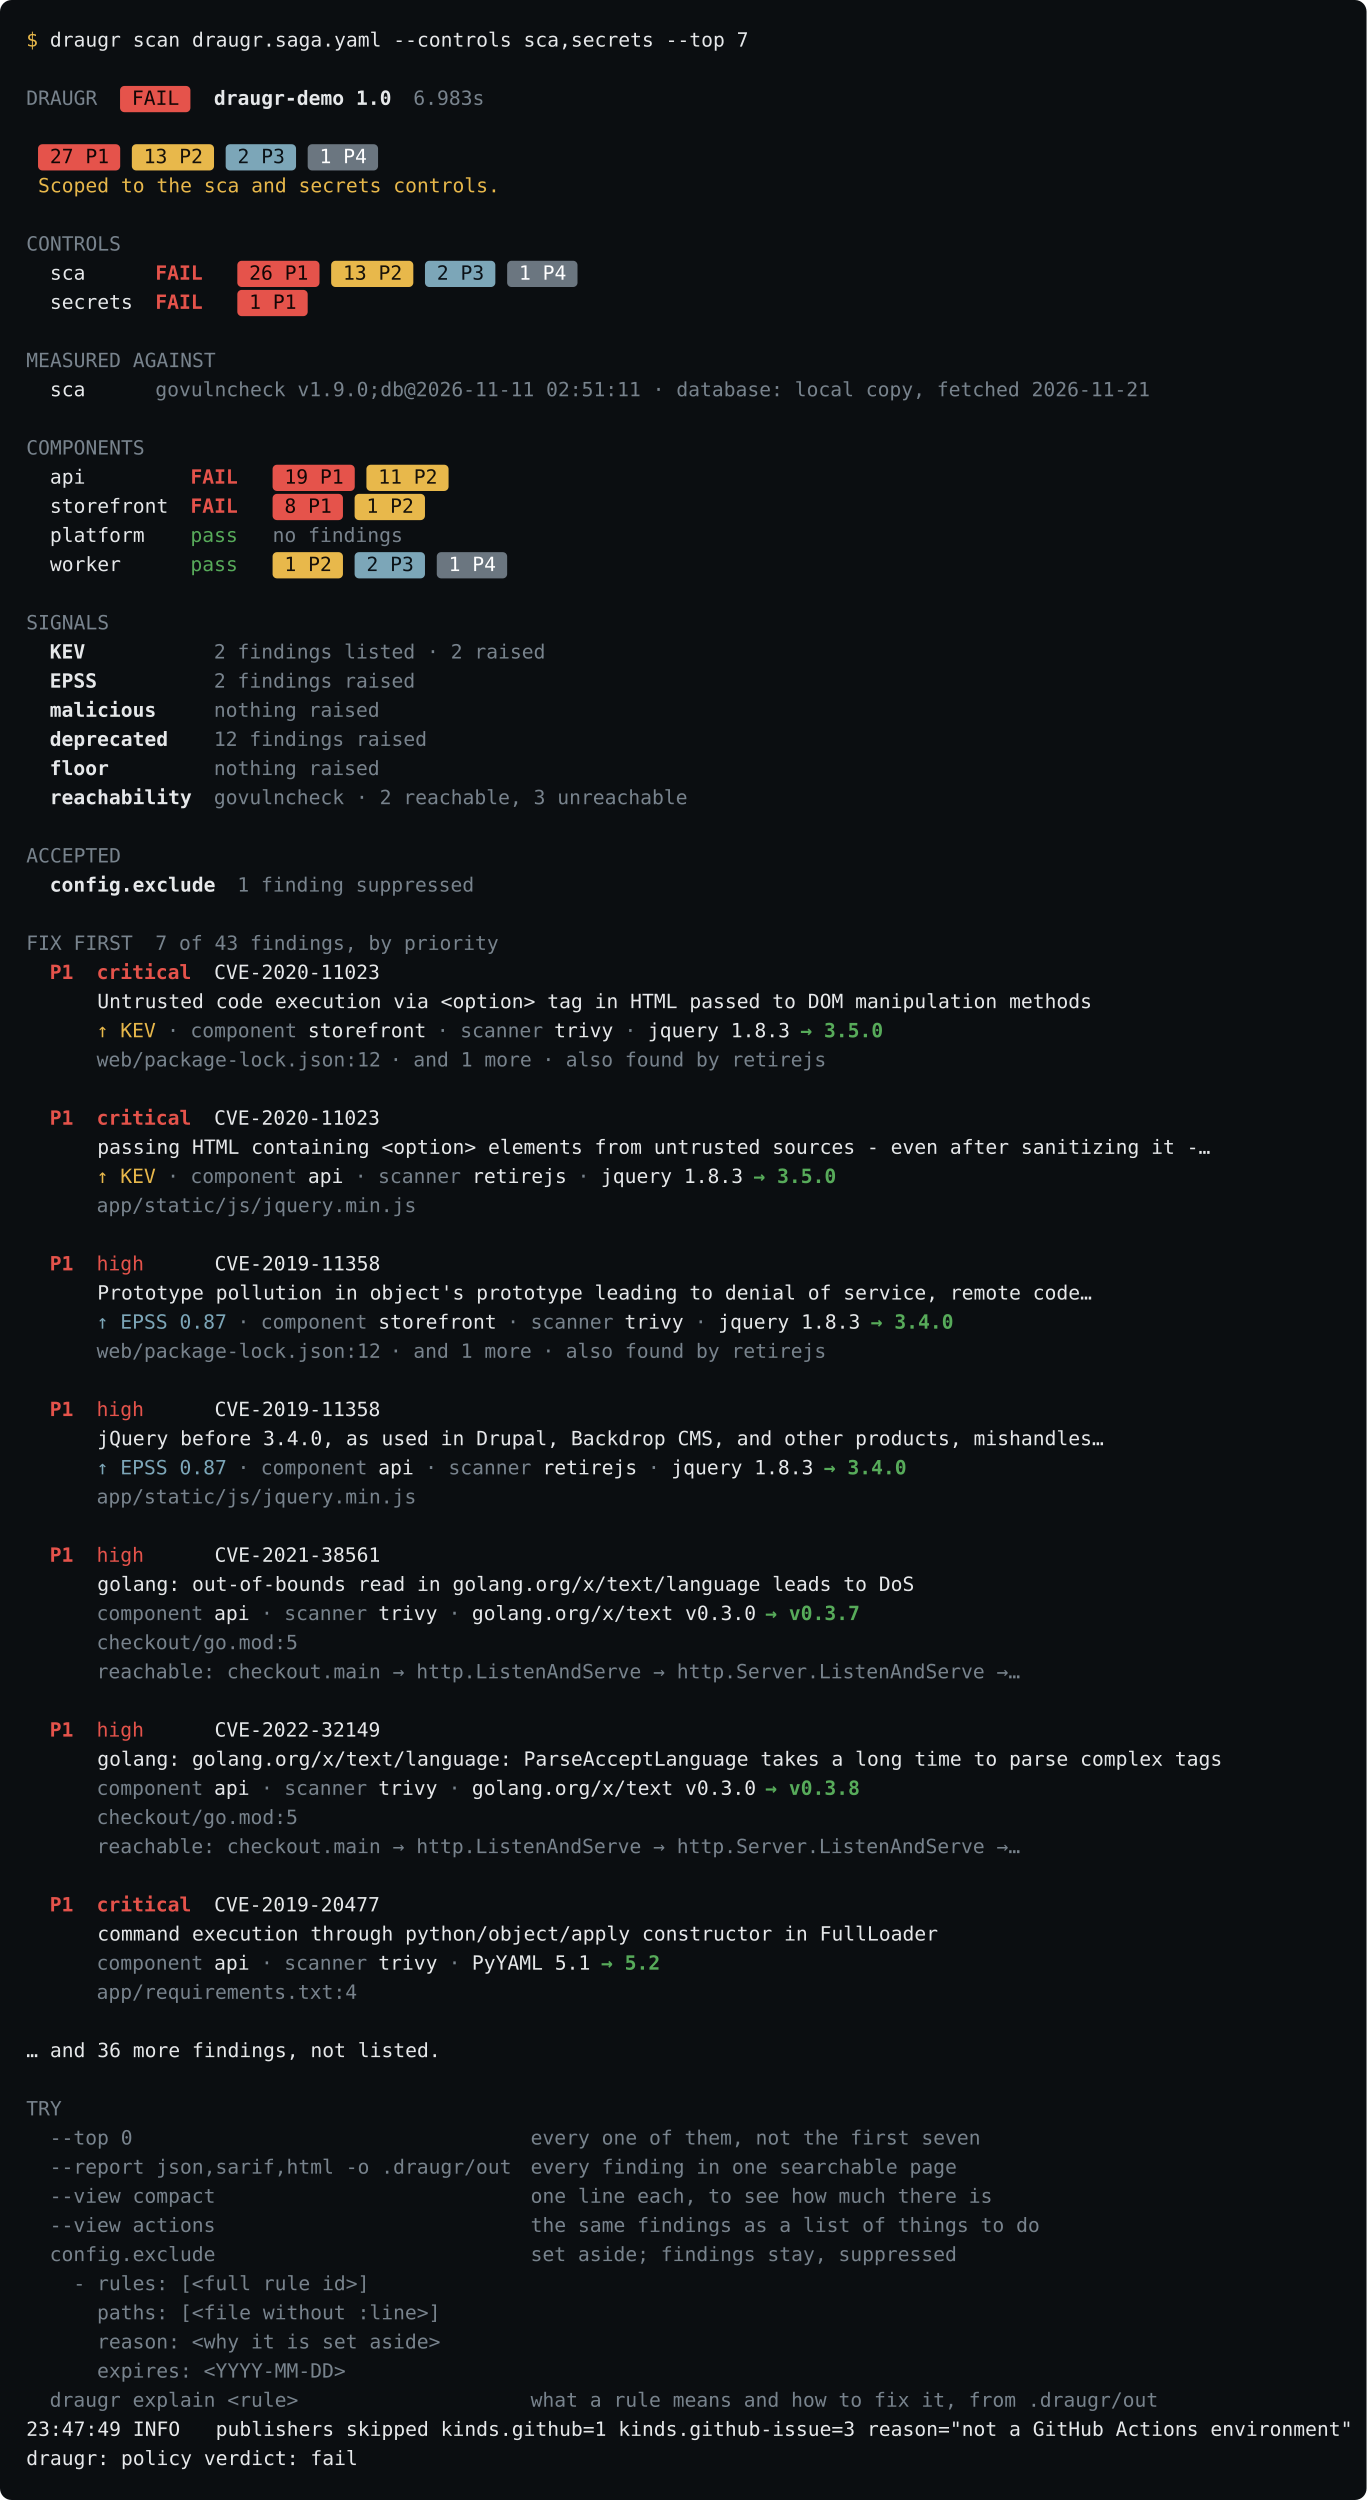
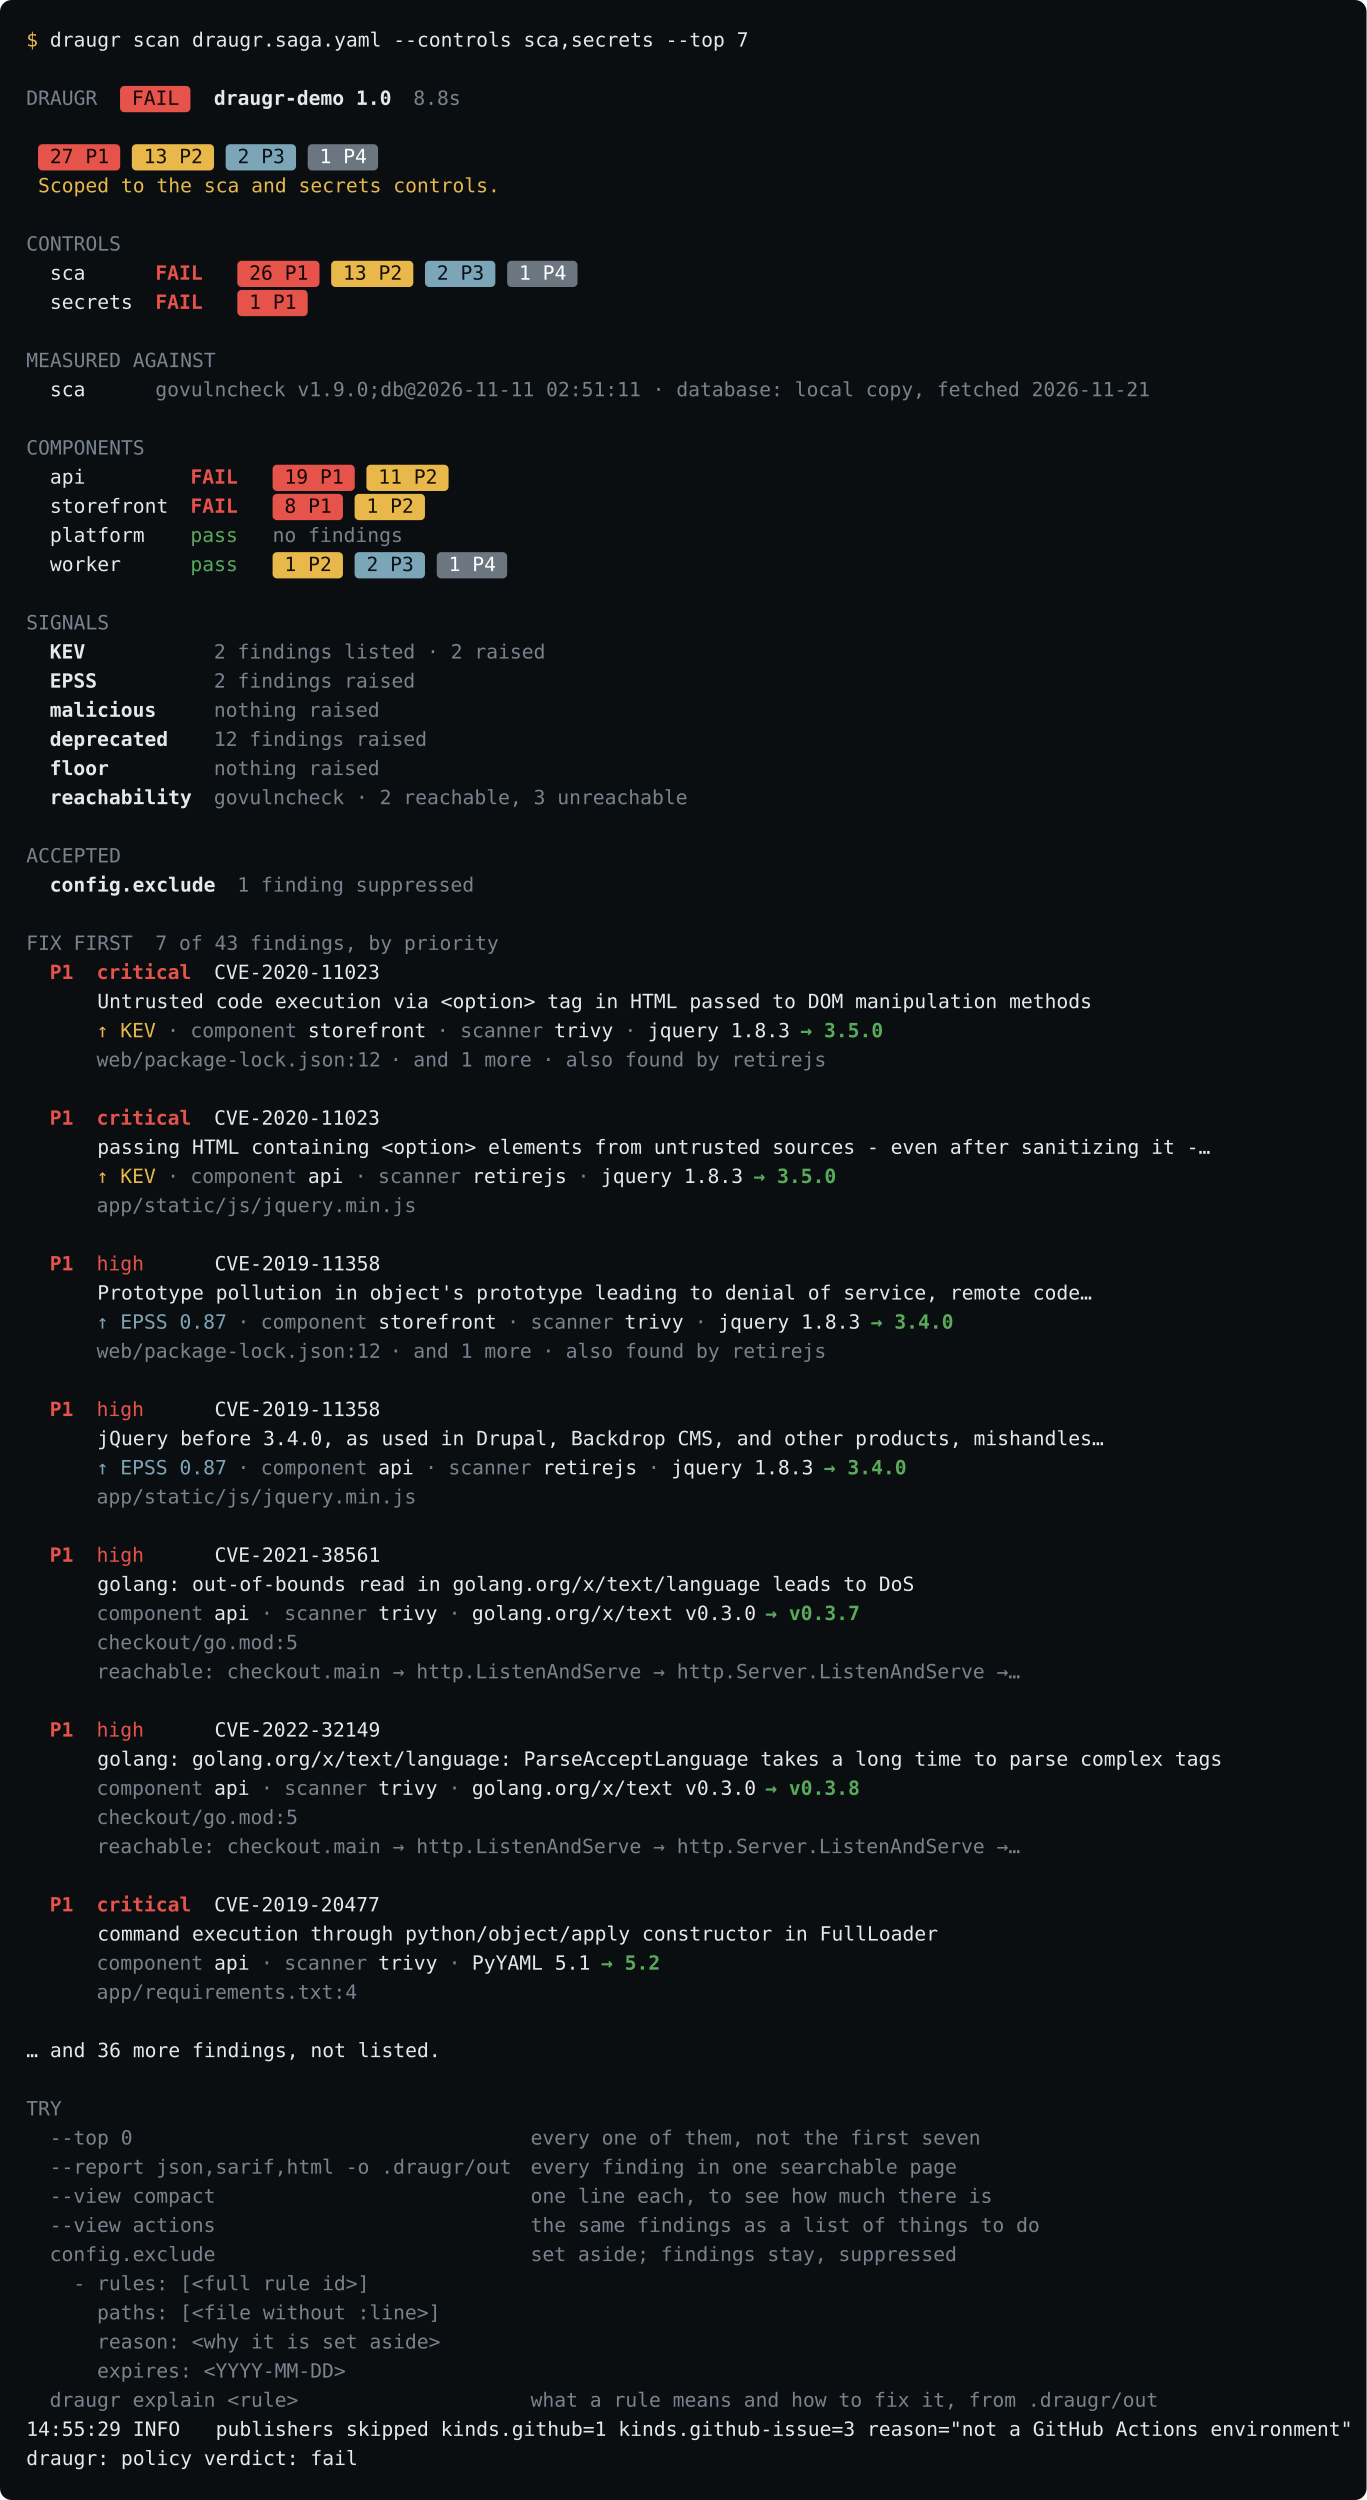
- <svg xmlns="http://www.w3.org/2000/svg" data-release="0.186.2" width="938" height="1716" viewBox="0 0 938 1716" font-family="&quot;JetBrains Mono&quot;,&quot;SFMono-Regular&quot;,ui-monospace,&quot;Menlo&quot;,&quot;DejaVu Sans Mono&quot;,monospace" font-size="13.5">
+ <svg xmlns="http://www.w3.org/2000/svg" data-release="0.187.0" width="938" height="1716" viewBox="0 0 938 1716" font-family="&quot;JetBrains Mono&quot;,&quot;SFMono-Regular&quot;,ui-monospace,&quot;Menlo&quot;,&quot;DejaVu Sans Mono&quot;,monospace" font-size="13.5">
  <rect width="100%" height="100%" rx="8" fill="#0b0e11" />
  <text x="18.0" y="32.0" fill="rgb(232,184,75)" xml:space="preserve">$</text>
  <text x="26.1" y="32.0" fill="#e6e8ea" xml:space="preserve"> draugr scan draugr.saga.yaml --controls sca,secrets --top 7</text>
  <text x="18.0" y="72.0" fill="rgb(120,131,141)" xml:space="preserve">DRAUGR</text>
  <rect x="82.4" y="59.0" width="48.3" height="18.0" rx="3" fill="rgb(229,83,75)" />
  <text x="82.4" y="72.0" fill="rgb(18,6,5)" xml:space="preserve"> FAIL </text>
  <text x="146.8" y="72.0" fill="#e6e8ea" font-weight="600" xml:space="preserve">draugr-demo 1.0</text>
-   <text x="283.7" y="72.0" fill="rgb(120,131,141)" xml:space="preserve">6.983s</text>
+   <text x="283.7" y="72.0" fill="rgb(120,131,141)" xml:space="preserve">8.8s</text>
  <rect x="26.1" y="99.0" width="56.4" height="18.0" rx="3" fill="rgb(229,83,75)" />
  <text x="26.1" y="112.0" fill="rgb(18,6,5)" xml:space="preserve"> 27 P1 </text>
  <rect x="90.5" y="99.0" width="56.4" height="18.0" rx="3" fill="rgb(232,184,75)" />
  <text x="90.5" y="112.0" fill="rgb(22,17,10)" xml:space="preserve"> 13 P2 </text>
  <rect x="154.9" y="99.0" width="48.3" height="18.0" rx="3" fill="rgb(124,166,184)" />
  <text x="154.9" y="112.0" fill="rgb(10,17,22)" xml:space="preserve"> 2 P3 </text>
  <rect x="211.2" y="99.0" width="48.3" height="18.0" rx="3" fill="rgb(107,118,128)" />
  <text x="211.2" y="112.0" fill="rgb(255,255,255)" xml:space="preserve"> 1 P4 </text>
  <text x="26.1" y="132.0" fill="rgb(232,184,75)" xml:space="preserve">Scoped to the sca and secrets controls.</text>
  <text x="18.0" y="172.0" fill="rgb(120,131,141)" xml:space="preserve">CONTROLS</text>
  <text x="18.0" y="192.0" fill="#e6e8ea" xml:space="preserve">  sca      </text>
  <text x="106.6" y="192.0" fill="rgb(229,83,75)" font-weight="600" xml:space="preserve">FAIL </text>
  <rect x="162.9" y="179.0" width="56.4" height="18.0" rx="3" fill="rgb(229,83,75)" />
  <text x="162.9" y="192.0" fill="rgb(18,6,5)" xml:space="preserve"> 26 P1 </text>
  <rect x="227.3" y="179.0" width="56.4" height="18.0" rx="3" fill="rgb(232,184,75)" />
  <text x="227.3" y="192.0" fill="rgb(22,17,10)" xml:space="preserve"> 13 P2 </text>
  <rect x="291.7" y="179.0" width="48.3" height="18.0" rx="3" fill="rgb(124,166,184)" />
  <text x="291.7" y="192.0" fill="rgb(10,17,22)" xml:space="preserve"> 2 P3 </text>
  <rect x="348.1" y="179.0" width="48.3" height="18.0" rx="3" fill="rgb(107,118,128)" />
  <text x="348.1" y="192.0" fill="rgb(255,255,255)" xml:space="preserve"> 1 P4 </text>
  <text x="18.0" y="212.0" fill="#e6e8ea" xml:space="preserve">  secrets  </text>
  <text x="106.6" y="212.0" fill="rgb(229,83,75)" font-weight="600" xml:space="preserve">FAIL </text>
  <rect x="162.9" y="199.0" width="48.3" height="18.0" rx="3" fill="rgb(229,83,75)" />
  <text x="162.9" y="212.0" fill="rgb(18,6,5)" xml:space="preserve"> 1 P1 </text>
  <text x="18.0" y="252.0" fill="rgb(120,131,141)" xml:space="preserve">MEASURED AGAINST</text>
  <text x="18.0" y="272.0" fill="#e6e8ea" xml:space="preserve">  sca      </text>
  <text x="106.6" y="272.0" fill="rgb(120,131,141)" xml:space="preserve">govulncheck v1.9.0;db@2026-11-11 02:51:11 · database: local copy, fetched 2026-11-21</text>
  <text x="18.0" y="312.0" fill="rgb(120,131,141)" xml:space="preserve">COMPONENTS</text>
  <text x="18.0" y="332.0" fill="#e6e8ea" xml:space="preserve">  api         </text>
  <text x="130.7" y="332.0" fill="rgb(229,83,75)" font-weight="600" xml:space="preserve">FAIL </text>
  <rect x="187.1" y="319.0" width="56.4" height="18.0" rx="3" fill="rgb(229,83,75)" />
  <text x="187.1" y="332.0" fill="rgb(18,6,5)" xml:space="preserve"> 19 P1 </text>
  <rect x="251.5" y="319.0" width="56.4" height="18.0" rx="3" fill="rgb(232,184,75)" />
  <text x="251.5" y="332.0" fill="rgb(22,17,10)" xml:space="preserve"> 11 P2 </text>
  <text x="18.0" y="352.0" fill="#e6e8ea" xml:space="preserve">  storefront  </text>
  <text x="130.7" y="352.0" fill="rgb(229,83,75)" font-weight="600" xml:space="preserve">FAIL </text>
  <rect x="187.1" y="339.0" width="48.3" height="18.0" rx="3" fill="rgb(229,83,75)" />
  <text x="187.1" y="352.0" fill="rgb(18,6,5)" xml:space="preserve"> 8 P1 </text>
  <rect x="243.4" y="339.0" width="48.3" height="18.0" rx="3" fill="rgb(232,184,75)" />
  <text x="243.4" y="352.0" fill="rgb(22,17,10)" xml:space="preserve"> 1 P2 </text>
  <text x="18.0" y="372.0" fill="#e6e8ea" xml:space="preserve">  platform    </text>
  <text x="130.7" y="372.0" fill="rgb(87,171,90)" xml:space="preserve">pass </text>
  <text x="187.1" y="372.0" fill="rgb(120,131,141)" xml:space="preserve">no findings</text>
  <text x="18.0" y="392.0" fill="#e6e8ea" xml:space="preserve">  worker      </text>
  <text x="130.7" y="392.0" fill="rgb(87,171,90)" xml:space="preserve">pass </text>
  <rect x="187.1" y="379.0" width="48.3" height="18.0" rx="3" fill="rgb(232,184,75)" />
  <text x="187.1" y="392.0" fill="rgb(22,17,10)" xml:space="preserve"> 1 P2 </text>
  <rect x="243.4" y="379.0" width="48.3" height="18.0" rx="3" fill="rgb(124,166,184)" />
  <text x="243.4" y="392.0" fill="rgb(10,17,22)" xml:space="preserve"> 2 P3 </text>
  <rect x="299.8" y="379.0" width="48.3" height="18.0" rx="3" fill="rgb(107,118,128)" />
  <text x="299.8" y="392.0" fill="rgb(255,255,255)" xml:space="preserve"> 1 P4 </text>
  <text x="18.0" y="432.0" fill="rgb(120,131,141)" xml:space="preserve">SIGNALS</text>
  <text x="34.1" y="452.0" fill="#e6e8ea" font-weight="600" xml:space="preserve">KEV</text>
  <text x="146.8" y="452.0" fill="rgb(120,131,141)" xml:space="preserve">2 findings listed · 2 raised</text>
  <text x="34.1" y="472.0" fill="#e6e8ea" font-weight="600" xml:space="preserve">EPSS</text>
  <text x="146.8" y="472.0" fill="rgb(120,131,141)" xml:space="preserve">2 findings raised</text>
  <text x="34.1" y="492.0" fill="#e6e8ea" font-weight="600" xml:space="preserve">malicious</text>
  <text x="146.8" y="492.0" fill="rgb(120,131,141)" xml:space="preserve">nothing raised</text>
  <text x="34.1" y="512.0" fill="#e6e8ea" font-weight="600" xml:space="preserve">deprecated</text>
  <text x="146.8" y="512.0" fill="rgb(120,131,141)" xml:space="preserve">12 findings raised</text>
  <text x="34.1" y="532.0" fill="#e6e8ea" font-weight="600" xml:space="preserve">floor</text>
  <text x="146.8" y="532.0" fill="rgb(120,131,141)" xml:space="preserve">nothing raised</text>
  <text x="34.1" y="552.0" fill="#e6e8ea" font-weight="600" xml:space="preserve">reachability</text>
  <text x="146.8" y="552.0" fill="rgb(120,131,141)" xml:space="preserve">govulncheck · 2 reachable, 3 unreachable</text>
  <text x="18.0" y="592.0" fill="rgb(120,131,141)" xml:space="preserve">ACCEPTED</text>
  <text x="34.1" y="612.0" fill="#e6e8ea" font-weight="600" xml:space="preserve">config.exclude</text>
  <text x="162.9" y="612.0" fill="rgb(120,131,141)" xml:space="preserve">1 finding suppressed</text>
  <text x="18.0" y="652.0" fill="rgb(120,131,141)" xml:space="preserve">FIX FIRST</text>
  <text x="106.6" y="652.0" fill="rgb(120,131,141)" xml:space="preserve">7 of 43 findings, by priority</text>
  <text x="34.1" y="672.0" fill="rgb(229,83,75)" font-weight="600" xml:space="preserve">P1</text>
  <text x="66.3" y="672.0" fill="rgb(229,83,75)" font-weight="600" xml:space="preserve">critical</text>
  <text x="130.7" y="672.0" fill="#e6e8ea" xml:space="preserve">  CVE-2020-11023</text>
  <text x="18.0" y="692.0" fill="#e6e8ea" xml:space="preserve">      Untrusted code execution via &lt;option&gt; tag in HTML passed to DOM manipulation methods</text>
  <text x="66.3" y="712.0" fill="rgb(232,184,75)" xml:space="preserve">↑ KEV</text>
  <text x="106.6" y="712.0" fill="rgb(120,131,141)" xml:space="preserve"> · </text>
  <text x="130.7" y="712.0" fill="rgb(120,131,141)" xml:space="preserve">component</text>
  <text x="203.2" y="712.0" fill="#e6e8ea" xml:space="preserve"> storefront</text>
  <text x="291.7" y="712.0" fill="rgb(120,131,141)" xml:space="preserve"> · </text>
  <text x="315.9" y="712.0" fill="rgb(120,131,141)" xml:space="preserve">scanner</text>
  <text x="372.2" y="712.0" fill="#e6e8ea" xml:space="preserve"> trivy</text>
  <text x="420.5" y="712.0" fill="rgb(120,131,141)" xml:space="preserve"> · </text>
  <text x="444.7" y="712.0" fill="#e6e8ea" xml:space="preserve">jquery 1.8.3 </text>
  <text x="549.3" y="712.0" fill="rgb(87,171,90)" font-weight="600" xml:space="preserve">→ 3.5.0</text>
  <text x="66.3" y="732.0" fill="rgb(120,131,141)" xml:space="preserve">web/package-lock.json:12</text>
  <text x="259.5" y="732.0" fill="rgb(120,131,141)" xml:space="preserve"> · </text>
  <text x="283.7" y="732.0" fill="rgb(120,131,141)" xml:space="preserve">and 1 more</text>
  <text x="364.2" y="732.0" fill="rgb(120,131,141)" xml:space="preserve"> · </text>
  <text x="388.3" y="732.0" fill="rgb(120,131,141)" xml:space="preserve">also found by retirejs</text>
  <text x="34.1" y="772.0" fill="rgb(229,83,75)" font-weight="600" xml:space="preserve">P1</text>
  <text x="66.3" y="772.0" fill="rgb(229,83,75)" font-weight="600" xml:space="preserve">critical</text>
  <text x="130.7" y="772.0" fill="#e6e8ea" xml:space="preserve">  CVE-2020-11023</text>
  <text x="18.0" y="792.0" fill="#e6e8ea" xml:space="preserve">      passing HTML containing &lt;option&gt; elements from untrusted sources - even after sanitizing it -…</text>
  <text x="66.3" y="812.0" fill="rgb(232,184,75)" xml:space="preserve">↑ KEV</text>
  <text x="106.6" y="812.0" fill="rgb(120,131,141)" xml:space="preserve"> · </text>
  <text x="130.7" y="812.0" fill="rgb(120,131,141)" xml:space="preserve">component</text>
  <text x="203.2" y="812.0" fill="#e6e8ea" xml:space="preserve"> api</text>
  <text x="235.4" y="812.0" fill="rgb(120,131,141)" xml:space="preserve"> · </text>
  <text x="259.5" y="812.0" fill="rgb(120,131,141)" xml:space="preserve">scanner</text>
  <text x="315.9" y="812.0" fill="#e6e8ea" xml:space="preserve"> retirejs</text>
  <text x="388.3" y="812.0" fill="rgb(120,131,141)" xml:space="preserve"> · </text>
  <text x="412.5" y="812.0" fill="#e6e8ea" xml:space="preserve">jquery 1.8.3 </text>
  <text x="517.1" y="812.0" fill="rgb(87,171,90)" font-weight="600" xml:space="preserve">→ 3.5.0</text>
  <text x="66.3" y="832.0" fill="rgb(120,131,141)" xml:space="preserve">app/static/js/jquery.min.js</text>
  <text x="34.1" y="872.0" fill="rgb(229,83,75)" font-weight="600" xml:space="preserve">P1</text>
  <text x="66.3" y="872.0" fill="rgb(229,83,75)" xml:space="preserve">high</text>
  <text x="98.5" y="872.0" fill="#e6e8ea" xml:space="preserve">      CVE-2019-11358</text>
  <text x="18.0" y="892.0" fill="#e6e8ea" xml:space="preserve">      Prototype pollution in object's prototype leading to denial of service, remote code…</text>
  <text x="66.3" y="912.0" fill="rgb(124,166,184)" xml:space="preserve">↑ EPSS 0.87</text>
  <text x="154.9" y="912.0" fill="rgb(120,131,141)" xml:space="preserve"> · </text>
  <text x="179.0" y="912.0" fill="rgb(120,131,141)" xml:space="preserve">component</text>
  <text x="251.5" y="912.0" fill="#e6e8ea" xml:space="preserve"> storefront</text>
  <text x="340.0" y="912.0" fill="rgb(120,131,141)" xml:space="preserve"> · </text>
  <text x="364.2" y="912.0" fill="rgb(120,131,141)" xml:space="preserve">scanner</text>
  <text x="420.5" y="912.0" fill="#e6e8ea" xml:space="preserve"> trivy</text>
  <text x="468.8" y="912.0" fill="rgb(120,131,141)" xml:space="preserve"> · </text>
  <text x="493.0" y="912.0" fill="#e6e8ea" xml:space="preserve">jquery 1.8.3 </text>
  <text x="597.6" y="912.0" fill="rgb(87,171,90)" font-weight="600" xml:space="preserve">→ 3.4.0</text>
  <text x="66.3" y="932.0" fill="rgb(120,131,141)" xml:space="preserve">web/package-lock.json:12</text>
  <text x="259.5" y="932.0" fill="rgb(120,131,141)" xml:space="preserve"> · </text>
  <text x="283.7" y="932.0" fill="rgb(120,131,141)" xml:space="preserve">and 1 more</text>
  <text x="364.2" y="932.0" fill="rgb(120,131,141)" xml:space="preserve"> · </text>
  <text x="388.3" y="932.0" fill="rgb(120,131,141)" xml:space="preserve">also found by retirejs</text>
  <text x="34.1" y="972.0" fill="rgb(229,83,75)" font-weight="600" xml:space="preserve">P1</text>
  <text x="66.3" y="972.0" fill="rgb(229,83,75)" xml:space="preserve">high</text>
  <text x="98.5" y="972.0" fill="#e6e8ea" xml:space="preserve">      CVE-2019-11358</text>
  <text x="18.0" y="992.0" fill="#e6e8ea" xml:space="preserve">      jQuery before 3.4.0, as used in Drupal, Backdrop CMS, and other products, mishandles…</text>
  <text x="66.3" y="1012.0" fill="rgb(124,166,184)" xml:space="preserve">↑ EPSS 0.87</text>
  <text x="154.9" y="1012.0" fill="rgb(120,131,141)" xml:space="preserve"> · </text>
  <text x="179.0" y="1012.0" fill="rgb(120,131,141)" xml:space="preserve">component</text>
  <text x="251.5" y="1012.0" fill="#e6e8ea" xml:space="preserve"> api</text>
  <text x="283.7" y="1012.0" fill="rgb(120,131,141)" xml:space="preserve"> · </text>
  <text x="307.8" y="1012.0" fill="rgb(120,131,141)" xml:space="preserve">scanner</text>
  <text x="364.2" y="1012.0" fill="#e6e8ea" xml:space="preserve"> retirejs</text>
  <text x="436.6" y="1012.0" fill="rgb(120,131,141)" xml:space="preserve"> · </text>
  <text x="460.8" y="1012.0" fill="#e6e8ea" xml:space="preserve">jquery 1.8.3 </text>
  <text x="565.4" y="1012.0" fill="rgb(87,171,90)" font-weight="600" xml:space="preserve">→ 3.4.0</text>
  <text x="66.3" y="1032.0" fill="rgb(120,131,141)" xml:space="preserve">app/static/js/jquery.min.js</text>
  <text x="34.1" y="1072.0" fill="rgb(229,83,75)" font-weight="600" xml:space="preserve">P1</text>
  <text x="66.3" y="1072.0" fill="rgb(229,83,75)" xml:space="preserve">high</text>
  <text x="98.5" y="1072.0" fill="#e6e8ea" xml:space="preserve">      CVE-2021-38561</text>
  <text x="18.0" y="1092.0" fill="#e6e8ea" xml:space="preserve">      golang: out-of-bounds read in golang.org/x/text/language leads to DoS</text>
  <text x="66.3" y="1112.0" fill="rgb(120,131,141)" xml:space="preserve">component</text>
  <text x="138.8" y="1112.0" fill="#e6e8ea" xml:space="preserve"> api</text>
  <text x="171.0" y="1112.0" fill="rgb(120,131,141)" xml:space="preserve"> · </text>
  <text x="195.1" y="1112.0" fill="rgb(120,131,141)" xml:space="preserve">scanner</text>
  <text x="251.5" y="1112.0" fill="#e6e8ea" xml:space="preserve"> trivy</text>
  <text x="299.8" y="1112.0" fill="rgb(120,131,141)" xml:space="preserve"> · </text>
  <text x="323.9" y="1112.0" fill="#e6e8ea" xml:space="preserve">golang.org/x/text v0.3.0 </text>
  <text x="525.2" y="1112.0" fill="rgb(87,171,90)" font-weight="600" xml:space="preserve">→ v0.3.7</text>
  <text x="66.3" y="1132.0" fill="rgb(120,131,141)" xml:space="preserve">checkout/go.mod:5</text>
  <text x="66.3" y="1152.0" fill="rgb(120,131,141)" xml:space="preserve">reachable: checkout.main → http.ListenAndServe → http.Server.ListenAndServe →…</text>
  <text x="34.1" y="1192.0" fill="rgb(229,83,75)" font-weight="600" xml:space="preserve">P1</text>
  <text x="66.3" y="1192.0" fill="rgb(229,83,75)" xml:space="preserve">high</text>
  <text x="98.5" y="1192.0" fill="#e6e8ea" xml:space="preserve">      CVE-2022-32149</text>
  <text x="18.0" y="1212.0" fill="#e6e8ea" xml:space="preserve">      golang: golang.org/x/text/language: ParseAcceptLanguage takes a long time to parse complex tags</text>
  <text x="66.3" y="1232.0" fill="rgb(120,131,141)" xml:space="preserve">component</text>
  <text x="138.8" y="1232.0" fill="#e6e8ea" xml:space="preserve"> api</text>
  <text x="171.0" y="1232.0" fill="rgb(120,131,141)" xml:space="preserve"> · </text>
  <text x="195.1" y="1232.0" fill="rgb(120,131,141)" xml:space="preserve">scanner</text>
  <text x="251.5" y="1232.0" fill="#e6e8ea" xml:space="preserve"> trivy</text>
  <text x="299.8" y="1232.0" fill="rgb(120,131,141)" xml:space="preserve"> · </text>
  <text x="323.9" y="1232.0" fill="#e6e8ea" xml:space="preserve">golang.org/x/text v0.3.0 </text>
  <text x="525.2" y="1232.0" fill="rgb(87,171,90)" font-weight="600" xml:space="preserve">→ v0.3.8</text>
  <text x="66.3" y="1252.0" fill="rgb(120,131,141)" xml:space="preserve">checkout/go.mod:5</text>
  <text x="66.3" y="1272.0" fill="rgb(120,131,141)" xml:space="preserve">reachable: checkout.main → http.ListenAndServe → http.Server.ListenAndServe →…</text>
  <text x="34.1" y="1312.0" fill="rgb(229,83,75)" font-weight="600" xml:space="preserve">P1</text>
  <text x="66.3" y="1312.0" fill="rgb(229,83,75)" font-weight="600" xml:space="preserve">critical</text>
  <text x="130.7" y="1312.0" fill="#e6e8ea" xml:space="preserve">  CVE-2019-20477</text>
  <text x="18.0" y="1332.0" fill="#e6e8ea" xml:space="preserve">      command execution through python/object/apply constructor in FullLoader</text>
  <text x="66.3" y="1352.0" fill="rgb(120,131,141)" xml:space="preserve">component</text>
  <text x="138.8" y="1352.0" fill="#e6e8ea" xml:space="preserve"> api</text>
  <text x="171.0" y="1352.0" fill="rgb(120,131,141)" xml:space="preserve"> · </text>
  <text x="195.1" y="1352.0" fill="rgb(120,131,141)" xml:space="preserve">scanner</text>
  <text x="251.5" y="1352.0" fill="#e6e8ea" xml:space="preserve"> trivy</text>
  <text x="299.8" y="1352.0" fill="rgb(120,131,141)" xml:space="preserve"> · </text>
  <text x="323.9" y="1352.0" fill="#e6e8ea" xml:space="preserve">PyYAML 5.1 </text>
  <text x="412.5" y="1352.0" fill="rgb(87,171,90)" font-weight="600" xml:space="preserve">→ 5.2</text>
  <text x="66.3" y="1372.0" fill="rgb(120,131,141)" xml:space="preserve">app/requirements.txt:4</text>
  <text x="18.0" y="1412.0" fill="#e6e8ea" xml:space="preserve">… and 36 more findings, not listed.</text>
  <text x="18.0" y="1452.0" fill="rgb(120,131,141)" xml:space="preserve">TRY</text>
  <text x="34.1" y="1472.0" fill="rgb(120,131,141)" xml:space="preserve">--top 0</text>
  <text x="364.2" y="1472.0" fill="rgb(120,131,141)" xml:space="preserve">every one of them, not the first seven</text>
  <text x="34.1" y="1492.0" fill="rgb(120,131,141)" xml:space="preserve">--report json,sarif,html -o .draugr/out</text>
  <text x="364.2" y="1492.0" fill="rgb(120,131,141)" xml:space="preserve">every finding in one searchable page</text>
  <text x="34.1" y="1512.0" fill="rgb(120,131,141)" xml:space="preserve">--view compact</text>
  <text x="364.2" y="1512.0" fill="rgb(120,131,141)" xml:space="preserve">one line each, to see how much there is</text>
  <text x="34.1" y="1532.0" fill="rgb(120,131,141)" xml:space="preserve">--view actions</text>
  <text x="364.2" y="1532.0" fill="rgb(120,131,141)" xml:space="preserve">the same findings as a list of things to do</text>
  <text x="34.1" y="1552.0" fill="rgb(120,131,141)" xml:space="preserve">config.exclude</text>
  <text x="364.2" y="1552.0" fill="rgb(120,131,141)" xml:space="preserve">set aside; findings stay, suppressed</text>
  <text x="34.1" y="1572.0" fill="rgb(120,131,141)" xml:space="preserve">  - rules: [&lt;full rule id&gt;]</text>
  <text x="34.1" y="1592.0" fill="rgb(120,131,141)" xml:space="preserve">    paths: [&lt;file without :line&gt;]</text>
  <text x="34.1" y="1612.0" fill="rgb(120,131,141)" xml:space="preserve">    reason: &lt;why it is set aside&gt;</text>
  <text x="34.1" y="1632.0" fill="rgb(120,131,141)" xml:space="preserve">    expires: &lt;YYYY-MM-DD&gt;</text>
  <text x="34.1" y="1652.0" fill="rgb(120,131,141)" xml:space="preserve">draugr explain &lt;rule&gt;</text>
  <text x="364.2" y="1652.0" fill="rgb(120,131,141)" xml:space="preserve">what a rule means and how to fix it, from .draugr/out</text>
-   <text x="18.0" y="1672.0" fill="#e6e8ea" xml:space="preserve">23:47:49 INFO   publishers skipped kinds.github=1 kinds.github-issue=3 reason="not a GitHub Actions environment"</text>
+   <text x="18.0" y="1672.0" fill="#e6e8ea" xml:space="preserve">14:55:29 INFO   publishers skipped kinds.github=1 kinds.github-issue=3 reason="not a GitHub Actions environment"</text>
  <text x="18.0" y="1692.0" fill="#e6e8ea" xml:space="preserve">draugr: policy verdict: fail</text>
</svg>
